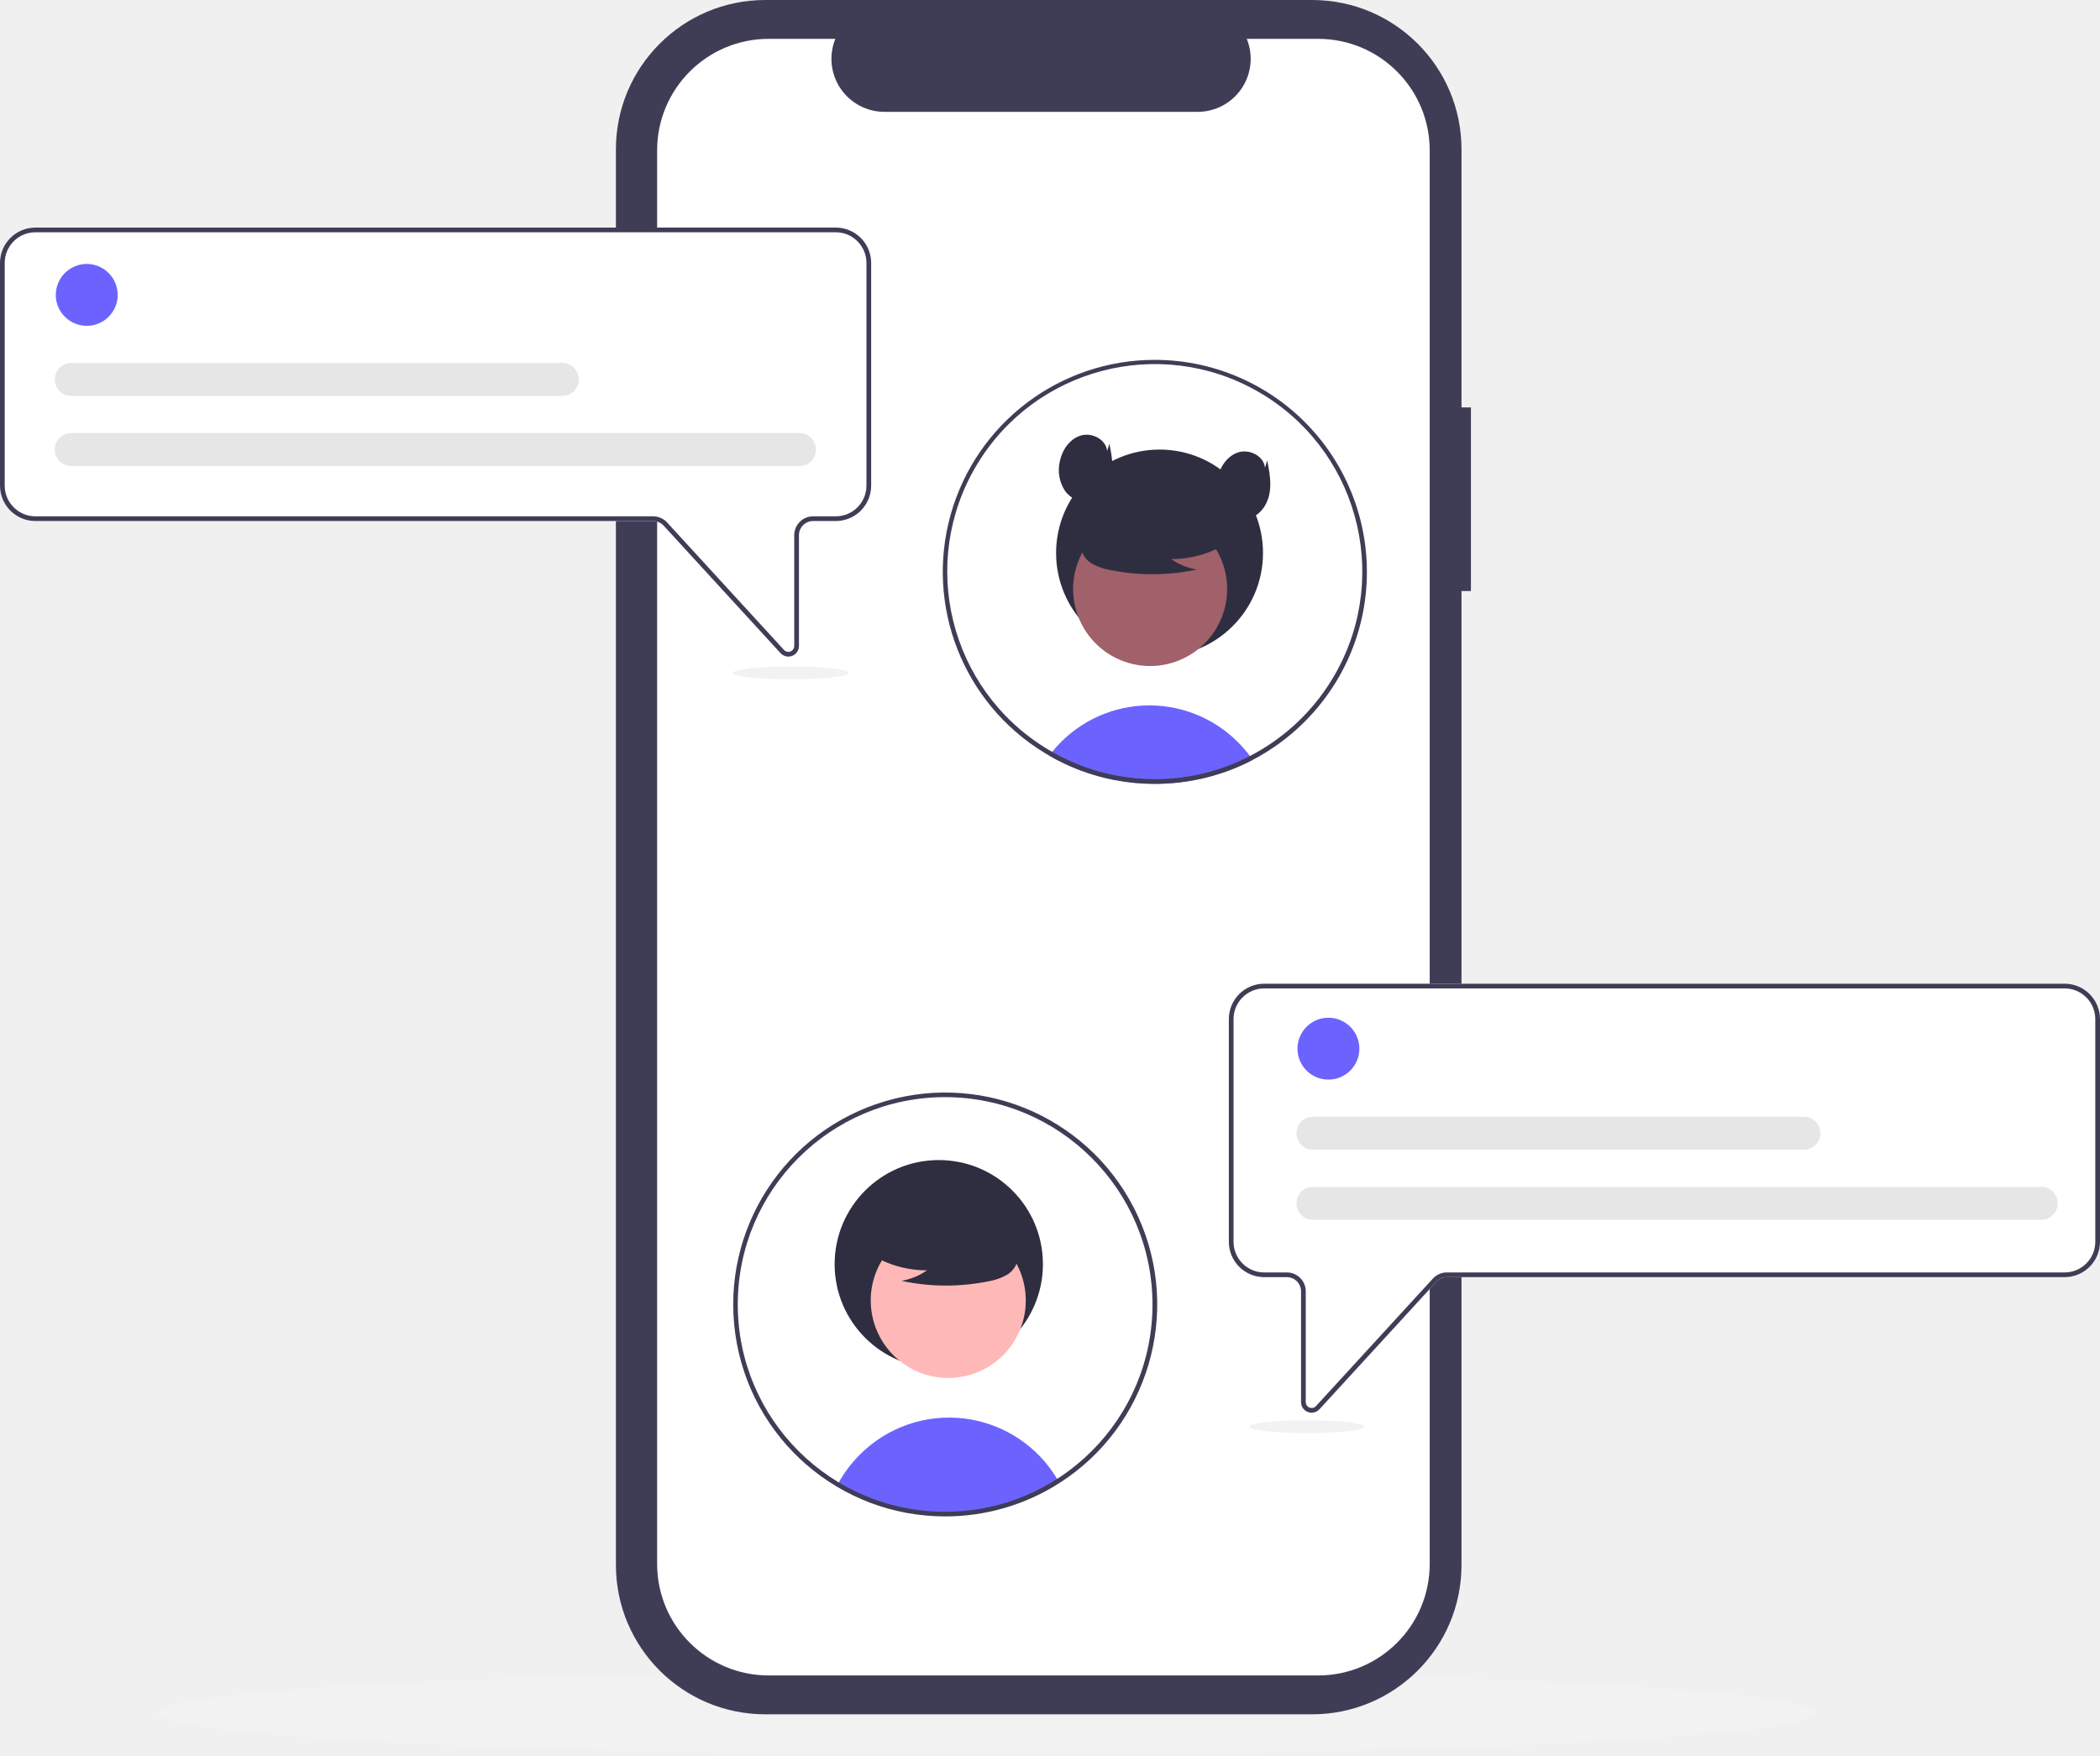
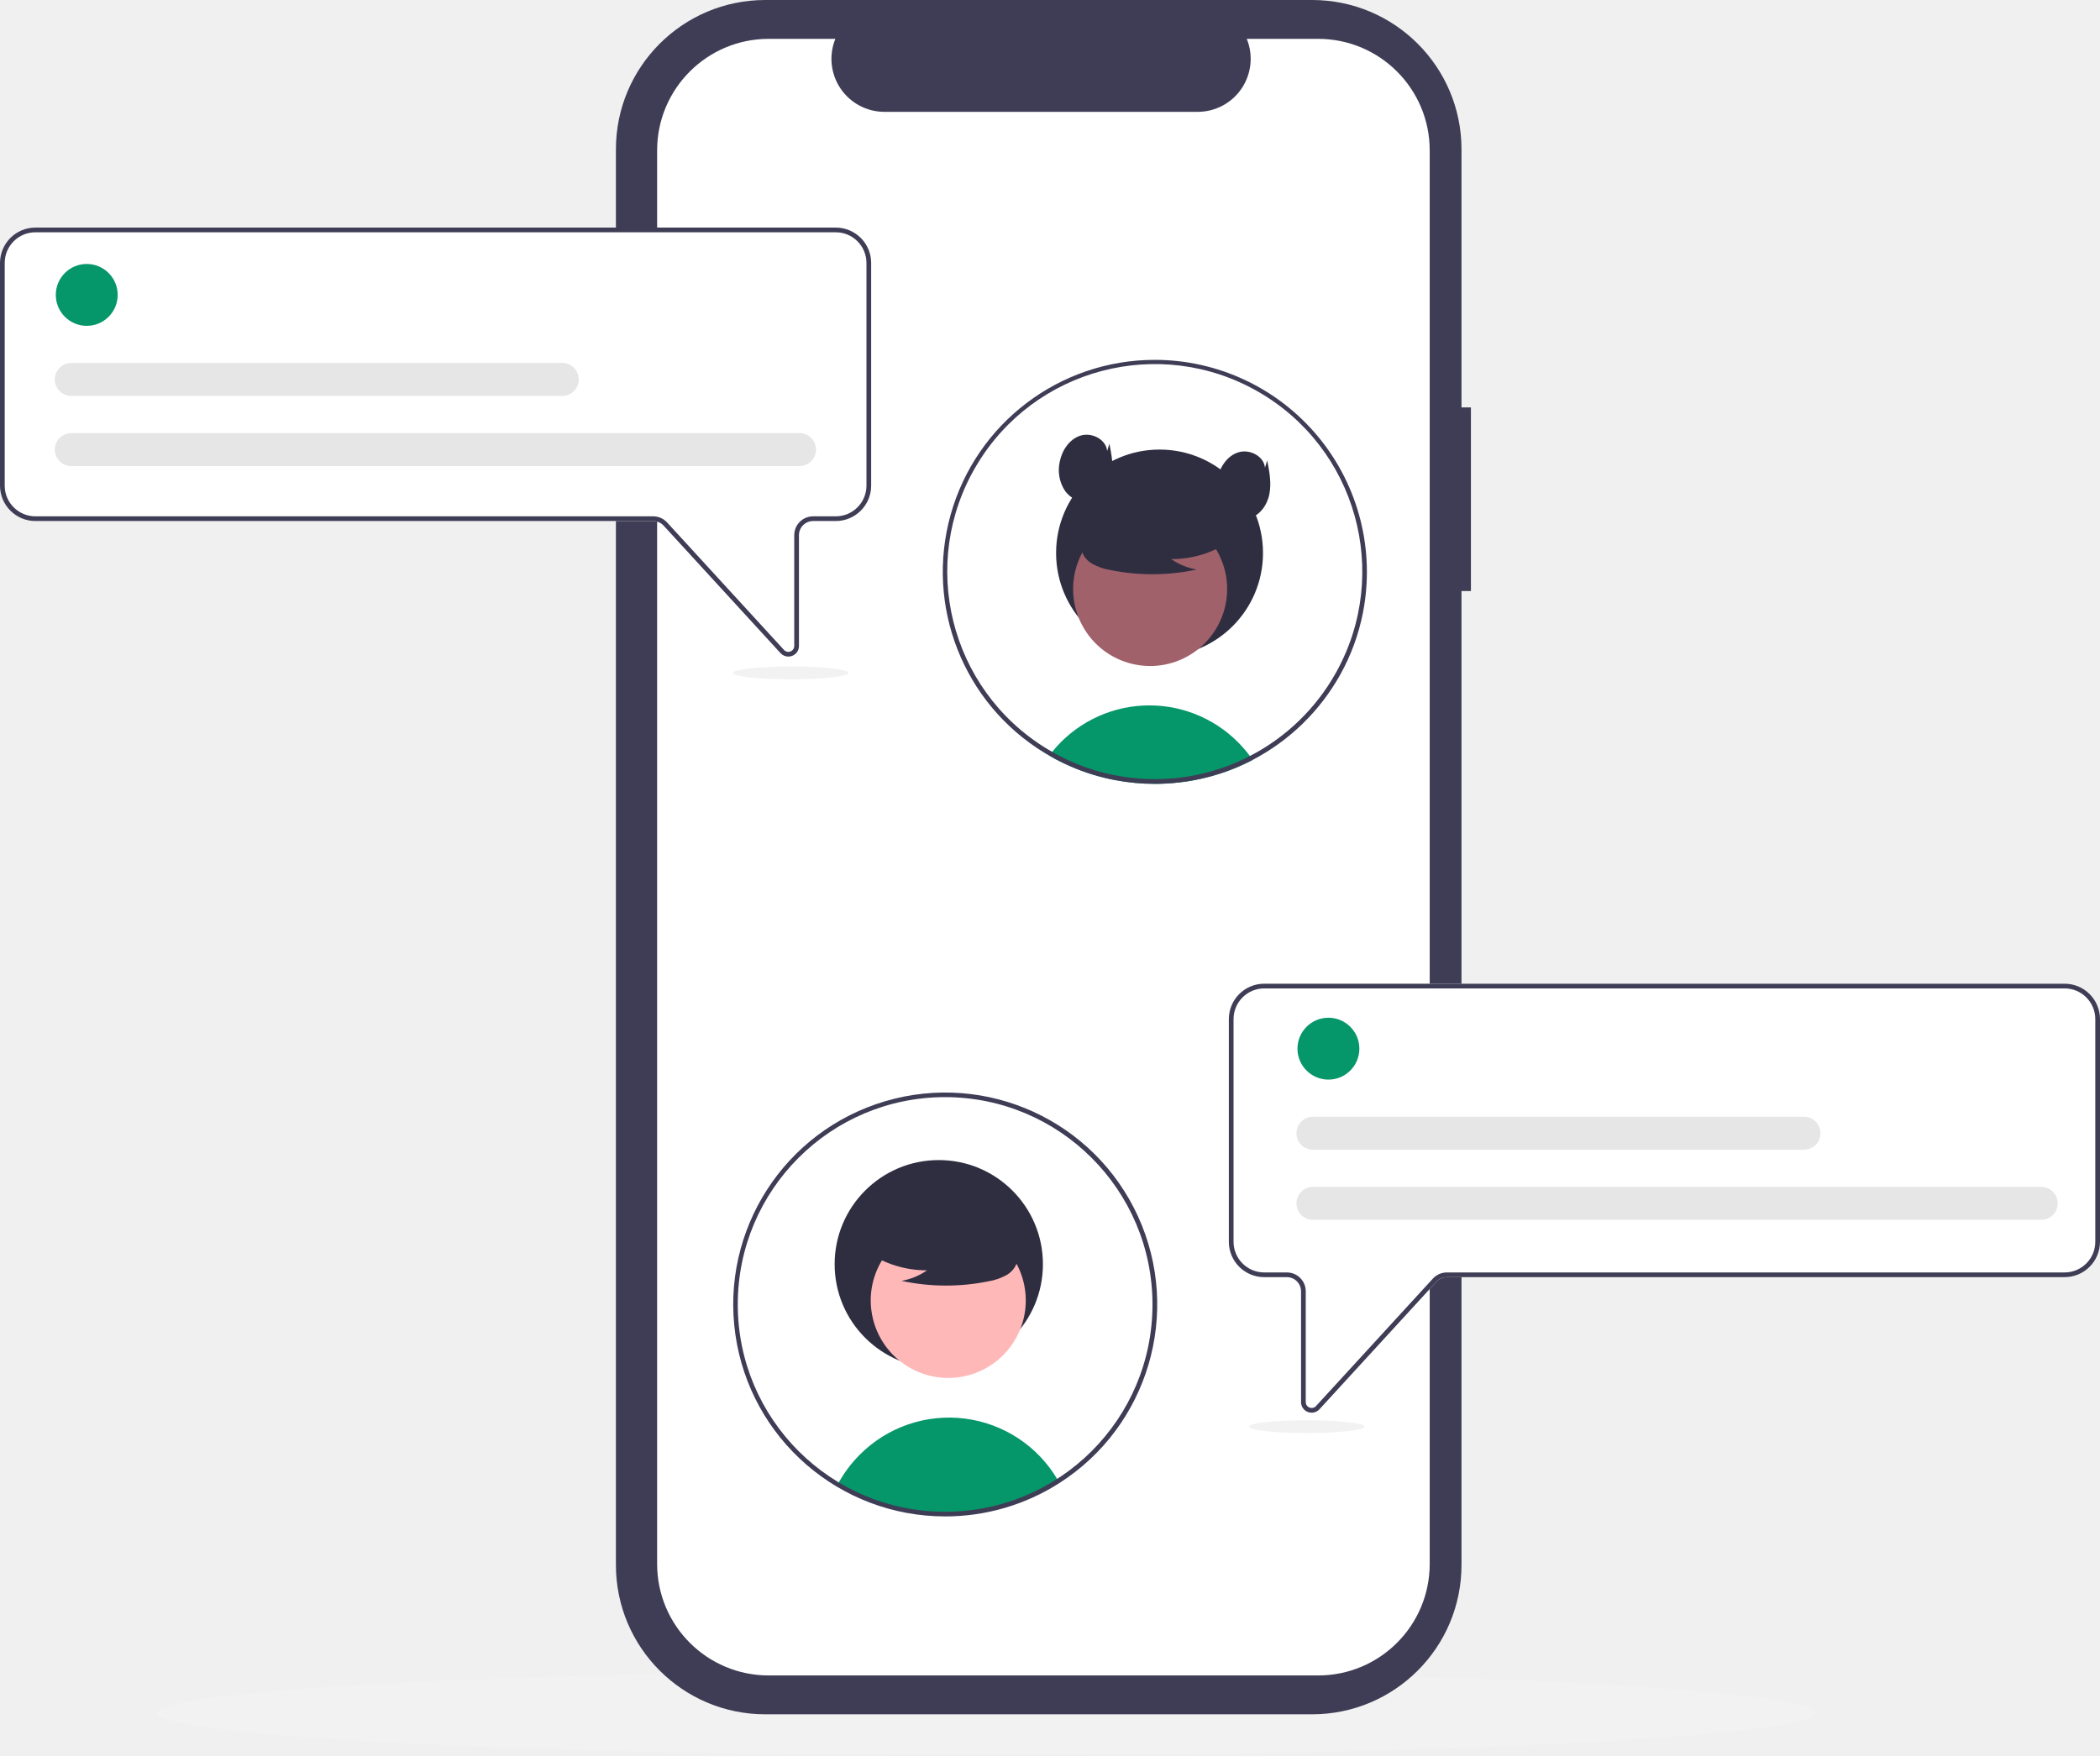
<svg xmlns="http://www.w3.org/2000/svg" data-name="Layer 1" width="891.295" height="745.194" viewBox="0 0 891.295 745.194">
  <ellipse cx="418.644" cy="727.194" rx="352" ry="18" fill="#f2f2f2" />
  <path d="M778.65,250.35h-3.999V140.805a63.402,63.402,0,0,0-63.402-63.402H479.162a63.402,63.402,0,0,0-63.402,63.402v600.974a63.402,63.402,0,0,0,63.402,63.402H711.249a63.402,63.402,0,0,0,63.402-63.402V328.326h3.999Z" transform="translate(-154.3525 -77.40283)" fill="#3f3d56" />
  <path d="M761.156,141.247v600.09a47.351,47.351,0,0,1-47.35,47.35h-233.2a47.351,47.351,0,0,1-47.35-47.35v-600.09a47.351,47.351,0,0,1,47.35-47.35h28.29a22.507,22.507,0,0,0,20.83,30.99h132.96a22.507,22.507,0,0,0,20.83-30.99h30.29A47.351,47.351,0,0,1,761.156,141.247Z" transform="translate(-154.3525 -77.40283)" fill="#fff" />
-   <path d="M686.03,400.003q-2.325,1.215-4.73,2.3-2.19.99-4.45,1.86c-.55.21-1.11.42-1.67.63a89.528,89.528,0,0,1-13.6,3.75q-3.435.675-6.96,1.06-2.91.33-5.88.47c-1.41.07-2.82.1-4.24.1a89.841,89.841,0,0,1-16.76-1.57c-1.44-.26-2.85-.57-4.26-.91a88.778,88.778,0,0,1-19.67-7.26c-.56-.28-1.12-.58-1.68-.87-.83-.44-1.64-.9-2.45-1.38.39-.54.81-1.07,1.24-1.59a53.034,53.034,0,0,1,78.87-4.1,54.277,54.277,0,0,1,5.06,5.86C685.26,398.893,685.65,399.443,686.03,400.003Z" transform="translate(-154.3525 -77.40283)" fill="#6c63ff" />
+   <path d="M686.03,400.003q-2.325,1.215-4.73,2.3-2.19.99-4.45,1.86c-.55.21-1.11.42-1.67.63a89.528,89.528,0,0,1-13.6,3.75q-3.435.675-6.96,1.06-2.91.33-5.88.47c-1.41.07-2.82.1-4.24.1a89.841,89.841,0,0,1-16.76-1.57c-1.44-.26-2.85-.57-4.26-.91a88.778,88.778,0,0,1-19.67-7.26c-.56-.28-1.12-.58-1.68-.87-.83-.44-1.64-.9-2.45-1.38.39-.54.81-1.07,1.24-1.59a53.034,53.034,0,0,1,78.87-4.1,54.277,54.277,0,0,1,5.06,5.86C685.26,398.893,685.65,399.443,686.03,400.003Z" transform="translate(-154.3525 -77.40283)" fill="#059669" />
  <circle cx="492.143" cy="234.764" r="43.91" fill="#2f2e41" />
  <circle cx="642.499" cy="327.462" r="32.681" transform="translate(-232.6876 270.9066) rotate(-28.66315)" fill="#a0616a" />
  <path d="M676.839,306.906a44.448,44.448,0,0,1-25.402,7.85,27.238,27.238,0,0,0,10.796,4.442,89.628,89.628,0,0,1-36.61.206,23.694,23.694,0,0,1-7.664-2.632,9.699,9.699,0,0,1-4.731-6.327c-.803-4.589,2.772-8.757,6.488-11.567a47.858,47.858,0,0,1,40.217-8.036c4.492,1.161,8.993,3.123,11.911,6.731s3.782,9.17,1.002,12.885Z" transform="translate(-154.3525 -77.40283)" fill="#2f2e41" />
  <path d="M644.5,230.173a89.987,89.987,0,0,0-46.84,166.83l.58.34q.72.435,1.44.84c.81.48,1.62.94,2.45,1.38.56.29,1.12.59,1.68.87a88.778,88.778,0,0,0,19.67,7.26c1.41.34,2.82.65,4.26.91a89.841,89.841,0,0,0,16.76,1.57c1.42,0,2.83-.03,4.24-.1q2.97-.135,5.88-.47,3.525-.39,6.96-1.06a89.528,89.528,0,0,0,13.6-3.75c.56-.21,1.12-.42,1.67-.63q2.265-.87,4.45-1.86,2.4-1.08,4.73-2.3a90.792,90.792,0,0,0,37.04-35.97c.04-.08.09-.16.13-.24a89.306,89.306,0,0,0,9.65-26.41,90.051,90.051,0,0,0-88.35-107.21Zm77.06,132.45c-.08.14-.15.28-.23.41a88.172,88.172,0,0,1-36.48,35.32q-2.295,1.2-4.67,2.25c-1.31.59-2.65,1.15-4,1.67-.57.22-1.15.44-1.73.64a85.721,85.721,0,0,1-11.73,3.36,84.695,84.695,0,0,1-8.95,1.41c-1.85.2-3.73.34-5.62.41-1.21.05-2.43.08-3.65.08a86.762,86.762,0,0,1-16.22-1.51,85.625,85.625,0,0,1-9.63-2.36,88.466,88.466,0,0,1-13.99-5.67c-.52-.27-1.04-.54-1.55-.82-.73-.39-1.47-.79-2.19-1.22-.54-.3-1.08-.62-1.61-.94-.31-.18-.62-.37-.93-.56a88.069,88.069,0,1,1,123.18-32.47Z" transform="translate(-154.3525 -77.40283)" fill="#3f3d56" />
  <path d="M624.26,268.863c-.472-4.968-6.558-8.026-11.318-6.526s-7.884,6.293-8.829,11.193a16.057,16.057,0,0,0,2.165,12.122c2.406,3.462,6.827,5.623,10.95,4.744,4.707-1.003,7.968-5.6,8.901-10.321s.007-9.589-.919-14.312Z" transform="translate(-154.3525 -77.40283)" fill="#2f2e41" />
  <path d="M691.242,275.96c-.472-4.968-6.559-8.026-11.318-6.526s-7.884,6.293-8.829,11.193a16.057,16.057,0,0,0,2.165,12.122c2.406,3.462,6.827,5.623,10.95,4.744,4.707-1.003,7.968-5.6,8.901-10.321s.007-9.589-.919-14.312Z" transform="translate(-154.3525 -77.40283)" fill="#2f2e41" />
  <path d="M488.936,356.142a4.475,4.475,0,0,1-3.307-1.464L436.008,300.544a6.02,6.02,0,0,0-4.426-1.947H169.362a15.026,15.026,0,0,1-15.009-15.009V189.025a15.026,15.026,0,0,1,15.009-15.009H509.087A15.026,15.026,0,0,1,524.096,189.025v94.562A15.026,15.026,0,0,1,509.087,298.597h-9.631a6.012,6.012,0,0,0-6.005,6.005v47.033a4.474,4.474,0,0,1-2.87,4.196A4.526,4.526,0,0,1,488.936,356.142Z" transform="translate(-154.3525 -77.40283)" fill="#fff" />
  <path d="M488.936,356.142a4.475,4.475,0,0,1-3.307-1.464L436.008,300.544a6.02,6.02,0,0,0-4.426-1.947H169.362a15.026,15.026,0,0,1-15.009-15.009V189.025a15.026,15.026,0,0,1,15.009-15.009H509.087A15.026,15.026,0,0,1,524.096,189.025v94.562A15.026,15.026,0,0,1,509.087,298.597h-9.631a6.012,6.012,0,0,0-6.005,6.005v47.033a4.474,4.474,0,0,1-2.87,4.196A4.526,4.526,0,0,1,488.936,356.142ZM169.362,176.016A13.024,13.024,0,0,0,156.353,189.025v94.562a13.024,13.024,0,0,0,13.009,13.009H431.581a8.024,8.024,0,0,1,5.9,2.596l49.622,54.133a2.503,2.503,0,0,0,4.347-1.691v-47.033a8.014,8.014,0,0,1,8.005-8.005H509.087a13.024,13.024,0,0,0,13.009-13.009V189.025A13.024,13.024,0,0,0,509.087,176.016Z" transform="translate(-154.3525 -77.40283)" fill="#3f3d56" />
-   <circle cx="36.816" cy="125.193" r="13.134" fill="#6c63ff" />
+   <circle cx="36.816" cy="125.193" r="13.134" fill="#059669" />
  <path d="M493.764,275.269H184.684a7.005,7.005,0,1,1,0-14.009H493.764a7.005,7.005,0,0,1,0,14.009Z" transform="translate(-154.3525 -77.40283)" fill="#e6e6e6" />
  <path d="M393.073,245.5H184.684a7.005,7.005,0,1,1,0-14.009H393.073a7.005,7.005,0,0,1,0,14.009Z" transform="translate(-154.3525 -77.40283)" fill="#e6e6e6" />
  <path d="M709.419,676.831a4.474,4.474,0,0,1-2.87-4.196v-47.033a6.012,6.012,0,0,0-6.005-6.005H690.913a15.026,15.026,0,0,1-15.009-15.009V510.025A15.026,15.026,0,0,1,690.913,495.016H1030.638a15.026,15.026,0,0,1,15.009,15.009v94.562a15.026,15.026,0,0,1-15.009,15.009H768.419a6.02,6.02,0,0,0-4.426,1.947l-49.622,54.133a4.475,4.475,0,0,1-3.307,1.464A4.526,4.526,0,0,1,709.419,676.831Z" transform="translate(-154.3525 -77.40283)" fill="#fff" />
  <path d="M709.419,676.831a4.474,4.474,0,0,1-2.87-4.196v-47.033a6.012,6.012,0,0,0-6.005-6.005H690.913a15.026,15.026,0,0,1-15.009-15.009V510.025A15.026,15.026,0,0,1,690.913,495.016H1030.638a15.026,15.026,0,0,1,15.009,15.009v94.562a15.026,15.026,0,0,1-15.009,15.009H768.419a6.02,6.02,0,0,0-4.426,1.947l-49.622,54.133a4.475,4.475,0,0,1-3.307,1.464A4.526,4.526,0,0,1,709.419,676.831ZM690.913,497.016A13.024,13.024,0,0,0,677.904,510.025v94.562A13.024,13.024,0,0,0,690.913,617.597h9.631a8.014,8.014,0,0,1,8.005,8.005v47.033a2.503,2.503,0,0,0,4.347,1.691l49.622-54.133a8.024,8.024,0,0,1,5.9-2.596h262.22a13.024,13.024,0,0,0,13.009-13.009V510.025a13.024,13.024,0,0,0-13.009-13.009Z" transform="translate(-154.3525 -77.40283)" fill="#3f3d56" />
-   <path d="M603.53,706.113a89.069,89.069,0,0,1-93.65,1.49,54.129,54.129,0,0,1,9.4-12.65,53.433,53.433,0,0,1,83.91,10.57C603.3,705.713,603.42,705.913,603.53,706.113Z" transform="translate(-154.3525 -77.40283)" fill="#6c63ff" />
+   <path d="M603.53,706.113a89.069,89.069,0,0,1-93.65,1.49,54.129,54.129,0,0,1,9.4-12.65,53.433,53.433,0,0,1,83.91,10.57C603.3,705.713,603.42,705.913,603.53,706.113Z" transform="translate(-154.3525 -77.40283)" fill="#059669" />
  <circle cx="398.443" cy="536.688" r="44.202" fill="#2f2e41" />
  <circle cx="556.819" cy="629.489" r="32.898" transform="translate(-416.965 738.7288) rotate(-61.33685)" fill="#ffb8b8" />
  <path d="M522.25,608.796a44.744,44.744,0,0,0,25.571,7.902,27.419,27.419,0,0,1-10.868,4.471,90.223,90.223,0,0,0,36.853.207,23.852,23.852,0,0,0,7.715-2.65,9.764,9.764,0,0,0,4.762-6.369c.809-4.619-2.791-8.816-6.531-11.644a48.176,48.176,0,0,0-40.484-8.09c-4.522,1.169-9.053,3.144-11.99,6.776s-3.807,9.231-1.009,12.971Z" transform="translate(-154.3525 -77.40283)" fill="#2f2e41" />
  <path d="M555.5,721.173a89.972,89.972,0,1,1,48.571-14.219A89.88,89.88,0,0,1,555.5,721.173Zm0-178a88.008,88.008,0,1,0,88,88A88.1,88.1,0,0,0,555.5,543.173Z" transform="translate(-154.3525 -77.40283)" fill="#3f3d56" />
-   <circle cx="563.816" cy="445.193" r="13.134" fill="#6c63ff" />
+   <circle cx="563.816" cy="445.193" r="13.134" fill="#059669" />
  <path d="M1020.764,595.269H711.684a7.005,7.005,0,1,1,0-14.009h309.08a7.005,7.005,0,0,1,0,14.009Z" transform="translate(-154.3525 -77.40283)" fill="#e6e6e6" />
  <path d="M920.073,565.5H711.684a7.005,7.005,0,1,1,0-14.009H920.073a7.005,7.005,0,0,1,0,14.009Z" transform="translate(-154.3525 -77.40283)" fill="#e6e6e6" />
  <ellipse cx="554.644" cy="605.661" rx="24.504" ry="2.72" fill="#f2f2f2" />
  <ellipse cx="335.644" cy="285.661" rx="24.504" ry="2.72" fill="#f2f2f2" />
</svg>
